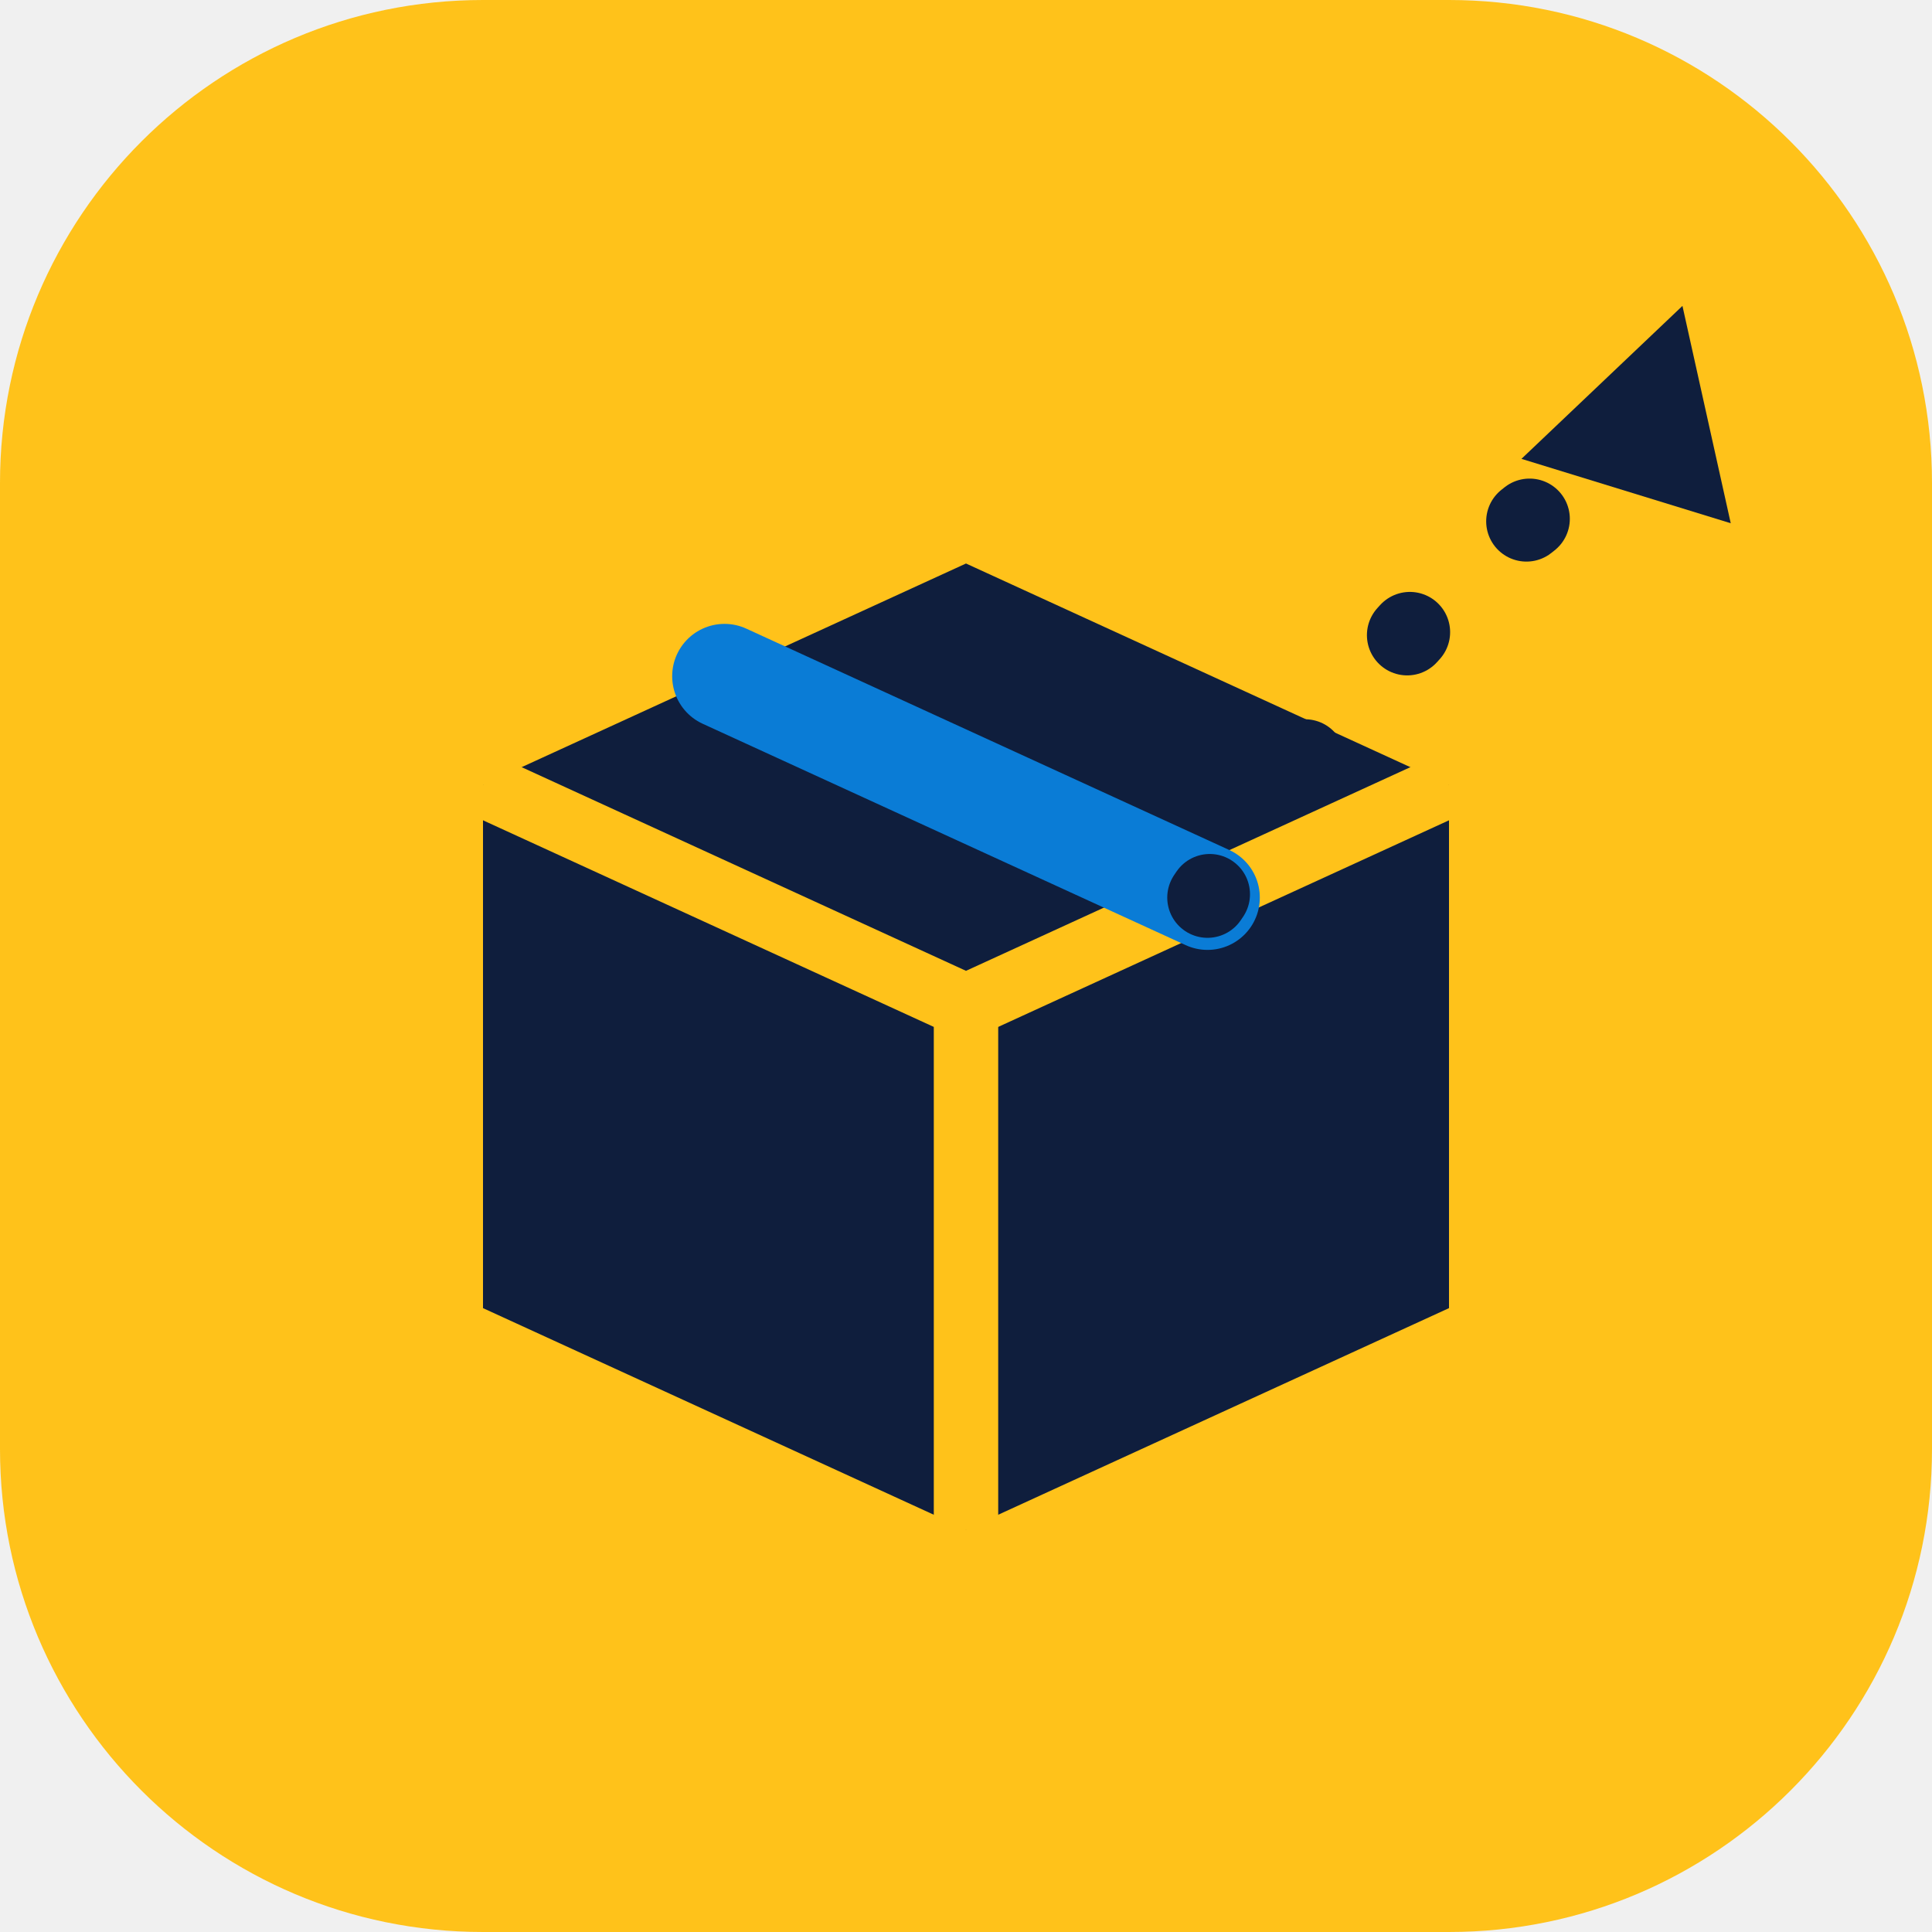
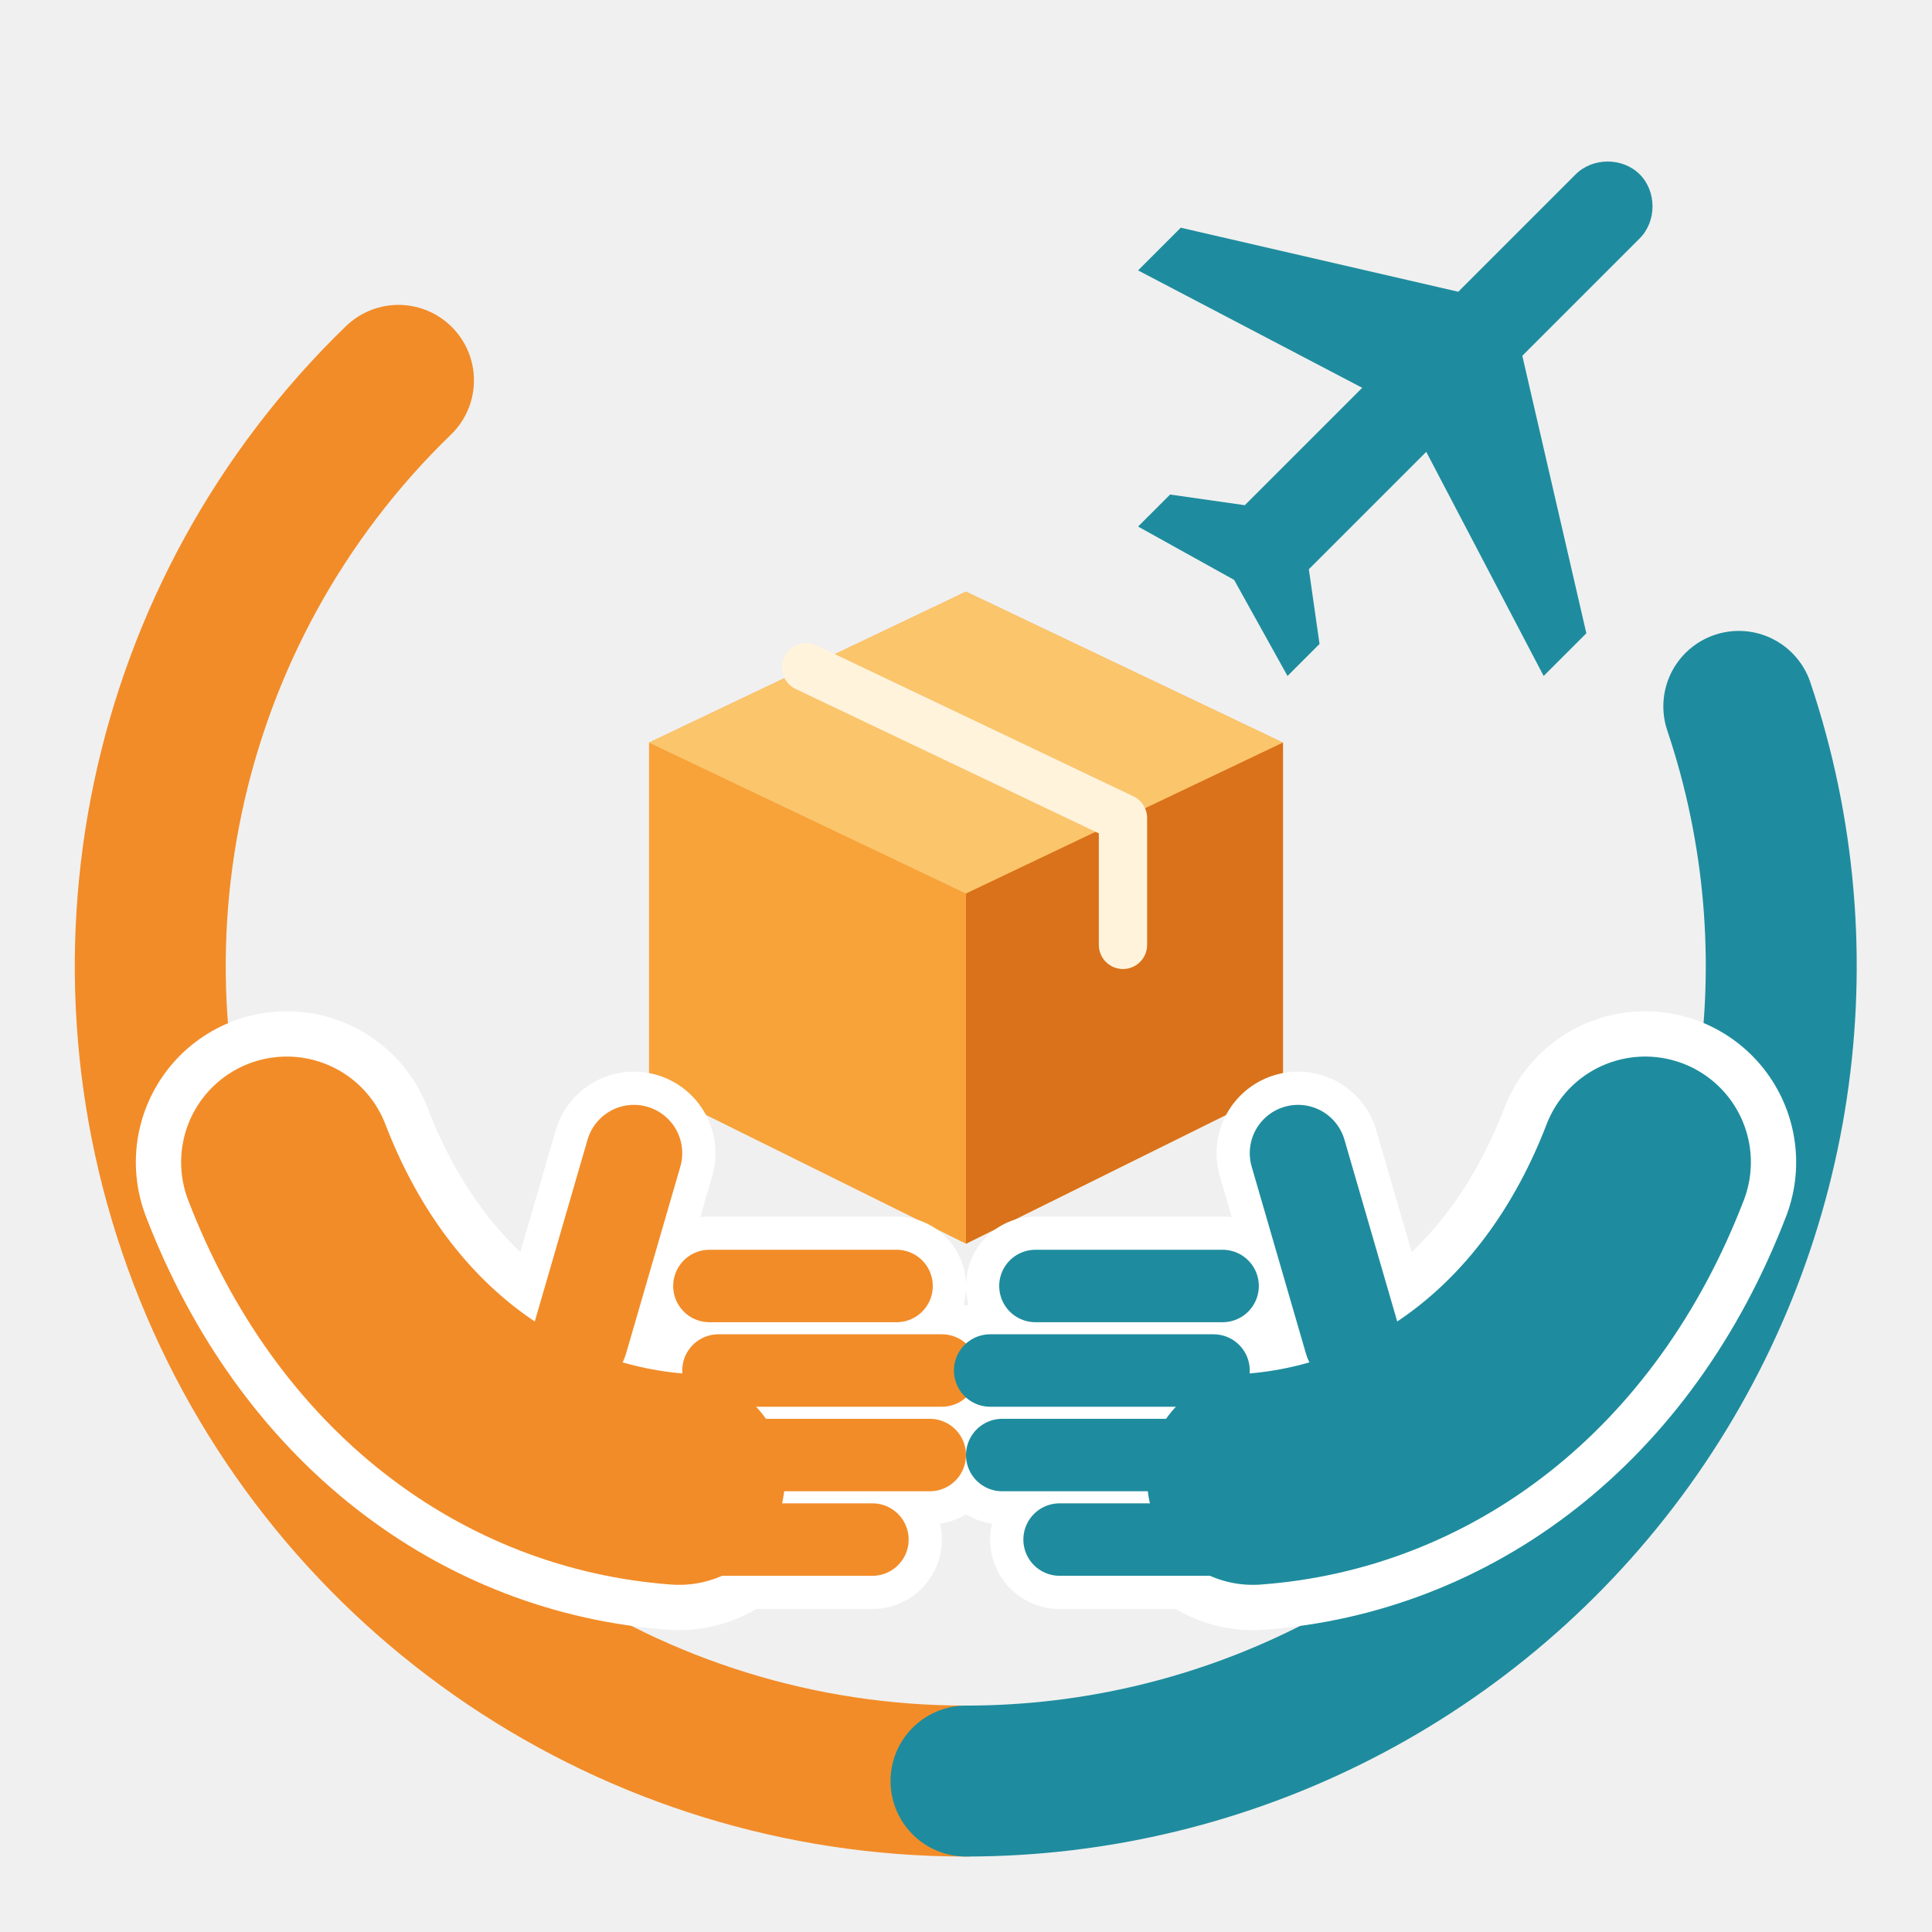
- <svg xmlns="http://www.w3.org/2000/svg" viewBox="0 0 48 48">
-   <rect width="48" height="48" rx="12" fill="#FFC21A" />
-   <path d="M12 19.5 24 14l12 5.5v13L24 38l-12-5.5z" fill="#0F1E3D" />
-   <path d="M12 19.5 24 25l12-5.5" fill="none" stroke="#FFC21A" stroke-width="1.6" stroke-linejoin="round" />
-   <path d="M24 25v13" stroke="#FFC21A" stroke-width="1.6" />
-   <path d="M18 16.8 30 22.3" stroke="#0A7CD6" stroke-width="2.6" stroke-linecap="round" />
-   <path d="M30 22.3c4.2-6.3 7.6-9.7 11-11.3" fill="none" stroke="#0F1E3D" stroke-width="2" stroke-linecap="round" stroke-dasharray="0.1 4" />
-   <path d="m41.8 7.6 1.2 5.4-5.2-1.6z" fill="#0F1E3D" />
+ <svg xmlns="http://www.w3.org/2000/svg" viewBox="0 0 64 64">
+   <path d="M32 59A27 27 0 0 1 13.2 12.6" fill="none" stroke="#F28C28" stroke-width="5" stroke-linecap="round" />
+   <path d="M32 59A27 27 0 0 0 57.6 23.4" fill="none" stroke="#1E8C9E" stroke-width="5" stroke-linecap="round" />
+   <path d="M21.5 24.6 32 19.6l10.5 5V36L32 41.2 21.5 36z" fill="#F7A33A" />
+   <path d="M21.5 24.6 32 29.6l10.5-5-10.5-5z" fill="#FBC56C" />
+   <path d="M32 29.6v11.6L42.5 36V24.6z" fill="#D9721A" />
+   <path d="M26.7 22.1 37.2 27.1v4.2" fill="none" stroke="#FFF3DC" stroke-width="1.6" stroke-linecap="round" stroke-linejoin="round" />
+   <g fill="none" stroke="#fff" stroke-linecap="round" stroke-linejoin="round">
+     <path d="M9.5 38.5C12 45 17 48.6 22.5 49M54.5 38.5C52 45 47 48.6 41.5 49" stroke-width="10" />
+     <path d="M23.5 42.6h6.2M23.8 45.4h7.4M23.8 48.2h7M23.5 51h5.4M40.5 42.6h-6.2M40.2 45.4h-7.4M40.2 48.2h-7M40.5 51h-5.4" stroke-width="4.6" />
+     <path d="M19.2 44.4 21 38.2M44.8 44.4 43 38.2" stroke-width="5.4" />
+   </g>
+   <g fill="none" stroke="#F28C28" stroke-linecap="round" stroke-linejoin="round">
+     <path d="M9.5 38.5C12 45 17 48.6 22.5 49" stroke-width="7" />
+     <path d="M23.5 42.6h6.2M23.8 45.4h7.4M23.8 48.2h7M23.5 51h5.4" stroke-width="2.4" />
+     <path d="M19.2 44.4 21 38.2" stroke-width="3.2" />
+   </g>
+   <g fill="none" stroke="#1E8C9E" stroke-linecap="round" stroke-linejoin="round">
+     <path d="M54.5 38.5C52 45 47 48.6 41.5 49" stroke-width="7" />
+     <path d="M40.5 42.6h-6.2M40.2 45.4h-7.4M40.2 48.2h-7M40.5 51h-5.4" stroke-width="2.4" />
+     <path d="M44.8 44.4 43 38.2" stroke-width="3.2" />
+   </g>
+   <g transform="translate(47.6 13.2) rotate(45) translate(-12 -12)">
+     <path d="M21 16v-2l-8-5V3.5C13 2.7 12.3 2 11.5 2S10 2.7 10 3.5V9l-8 5v2l8-2.5V19l-2 1.5V22l3.5-1 3.5 1v-1.5L13 19v-5.5z" fill="#1E8C9E" />
+   </g>
</svg>
